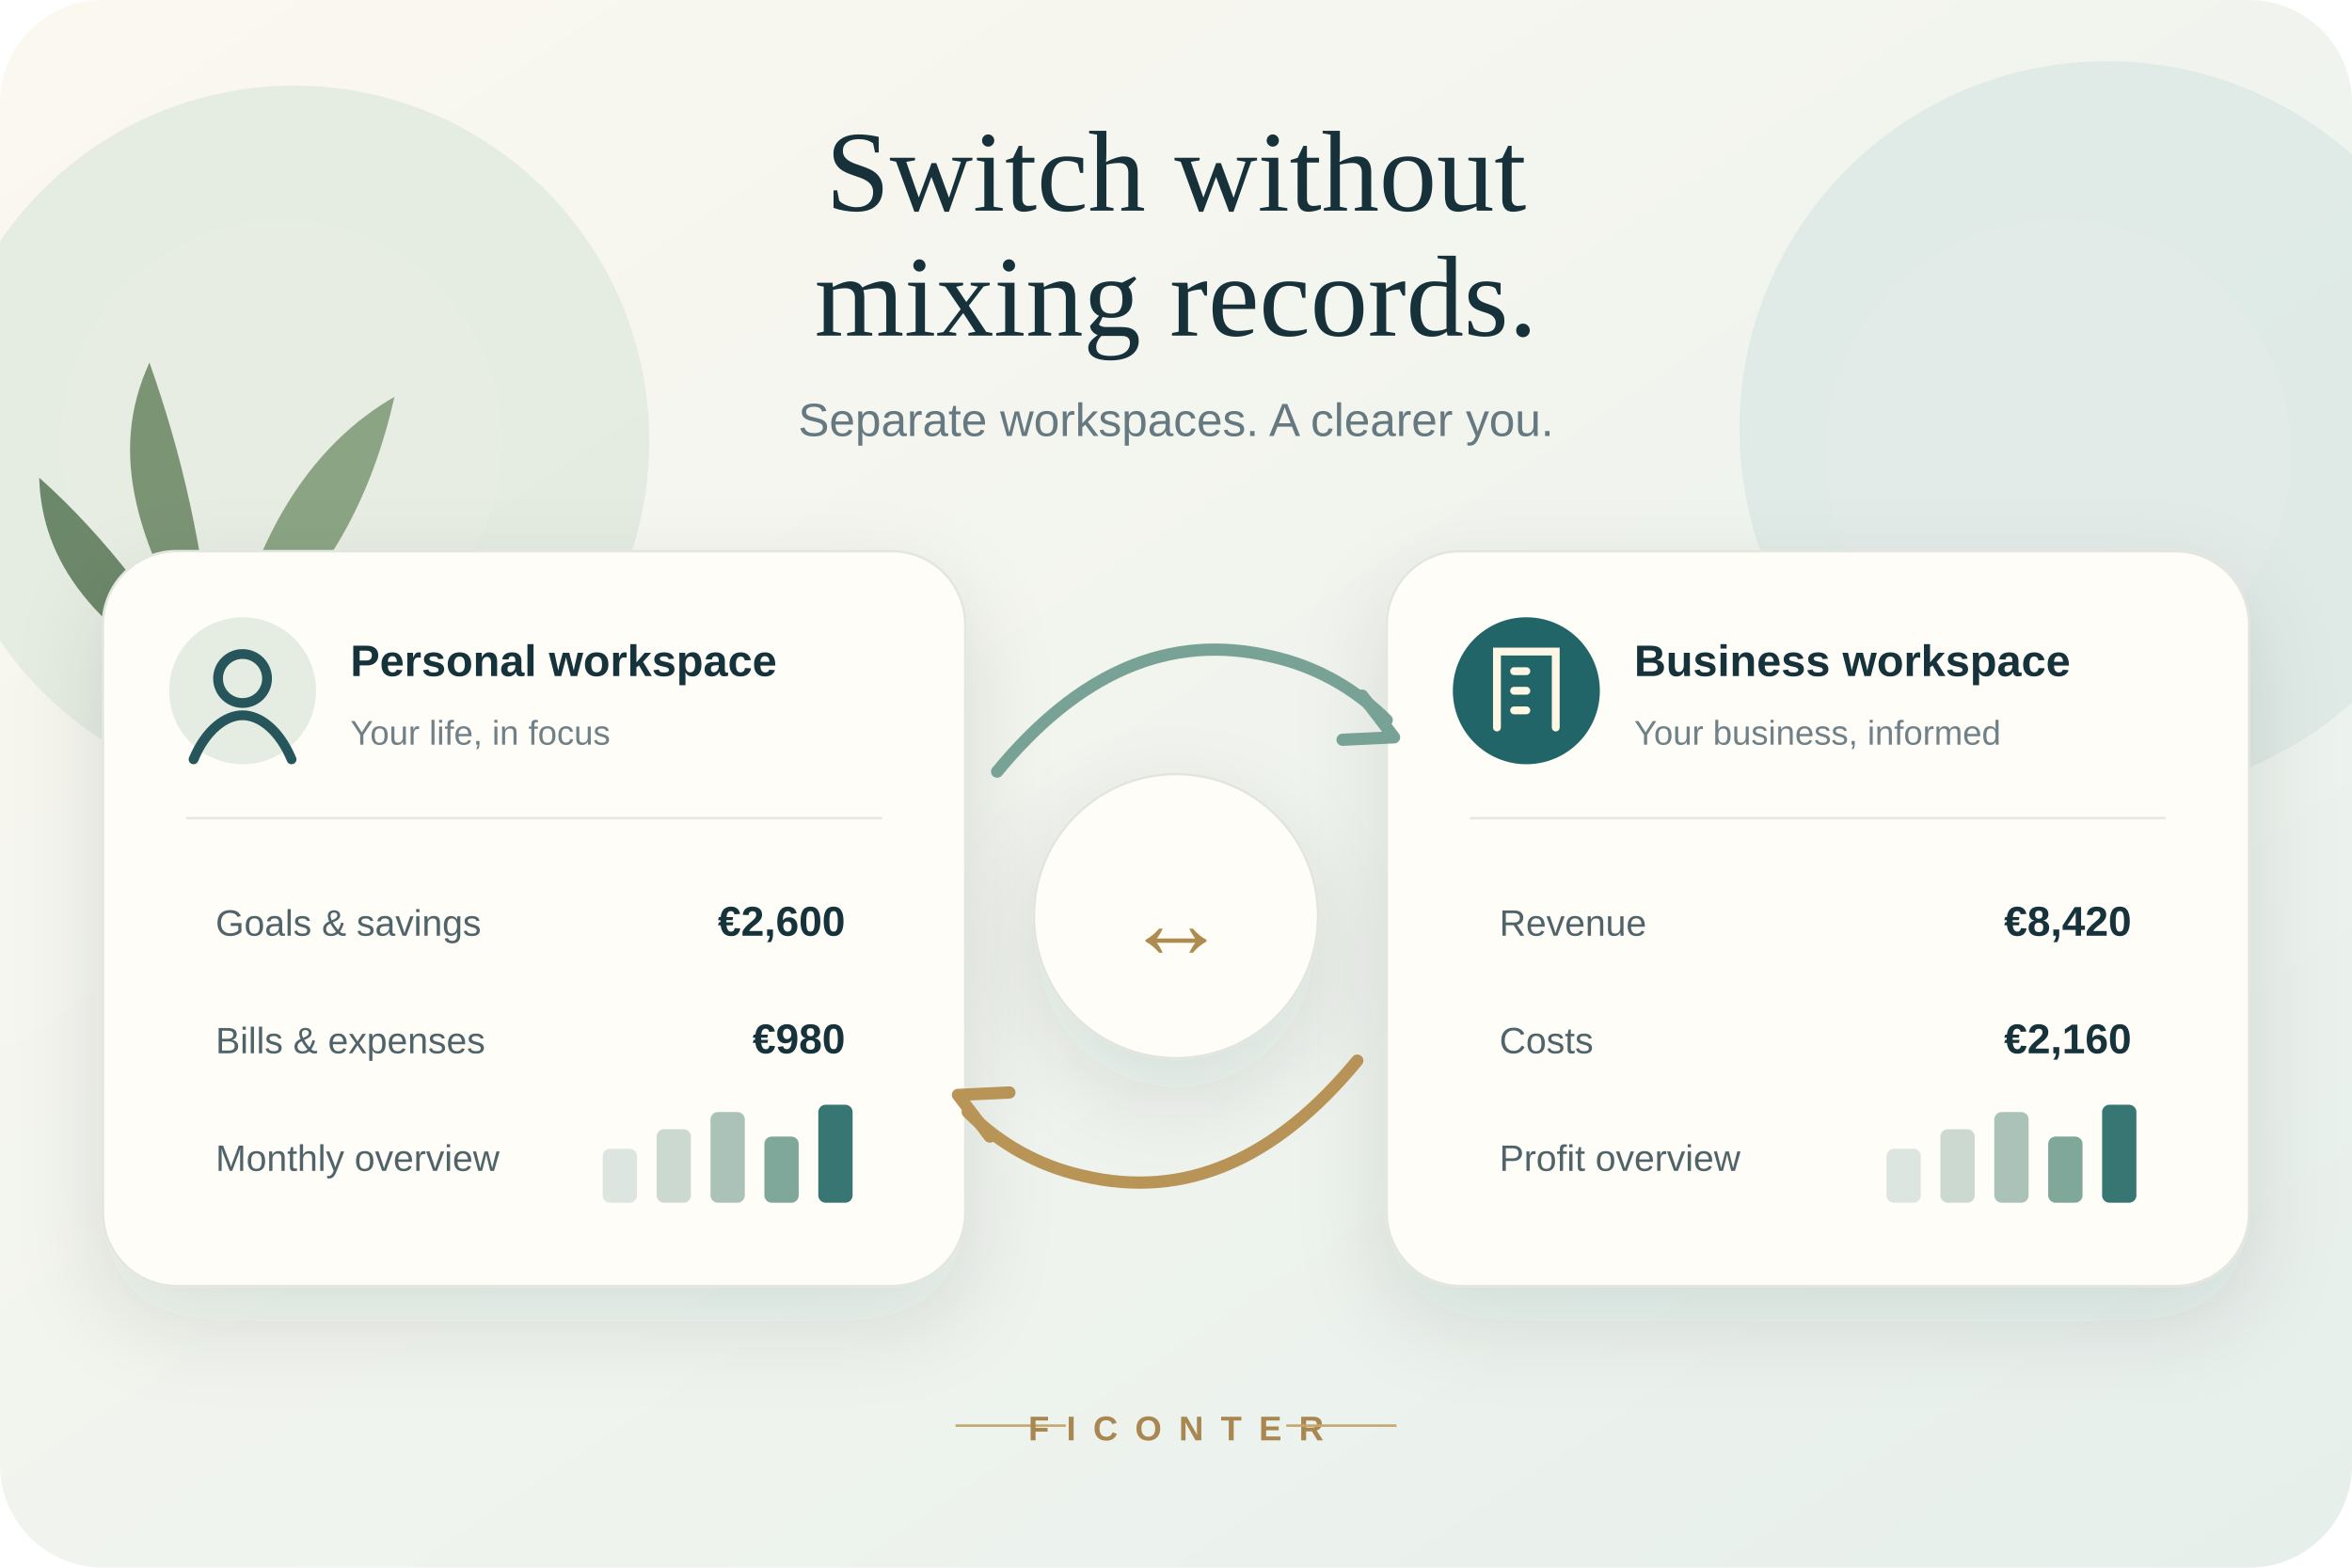
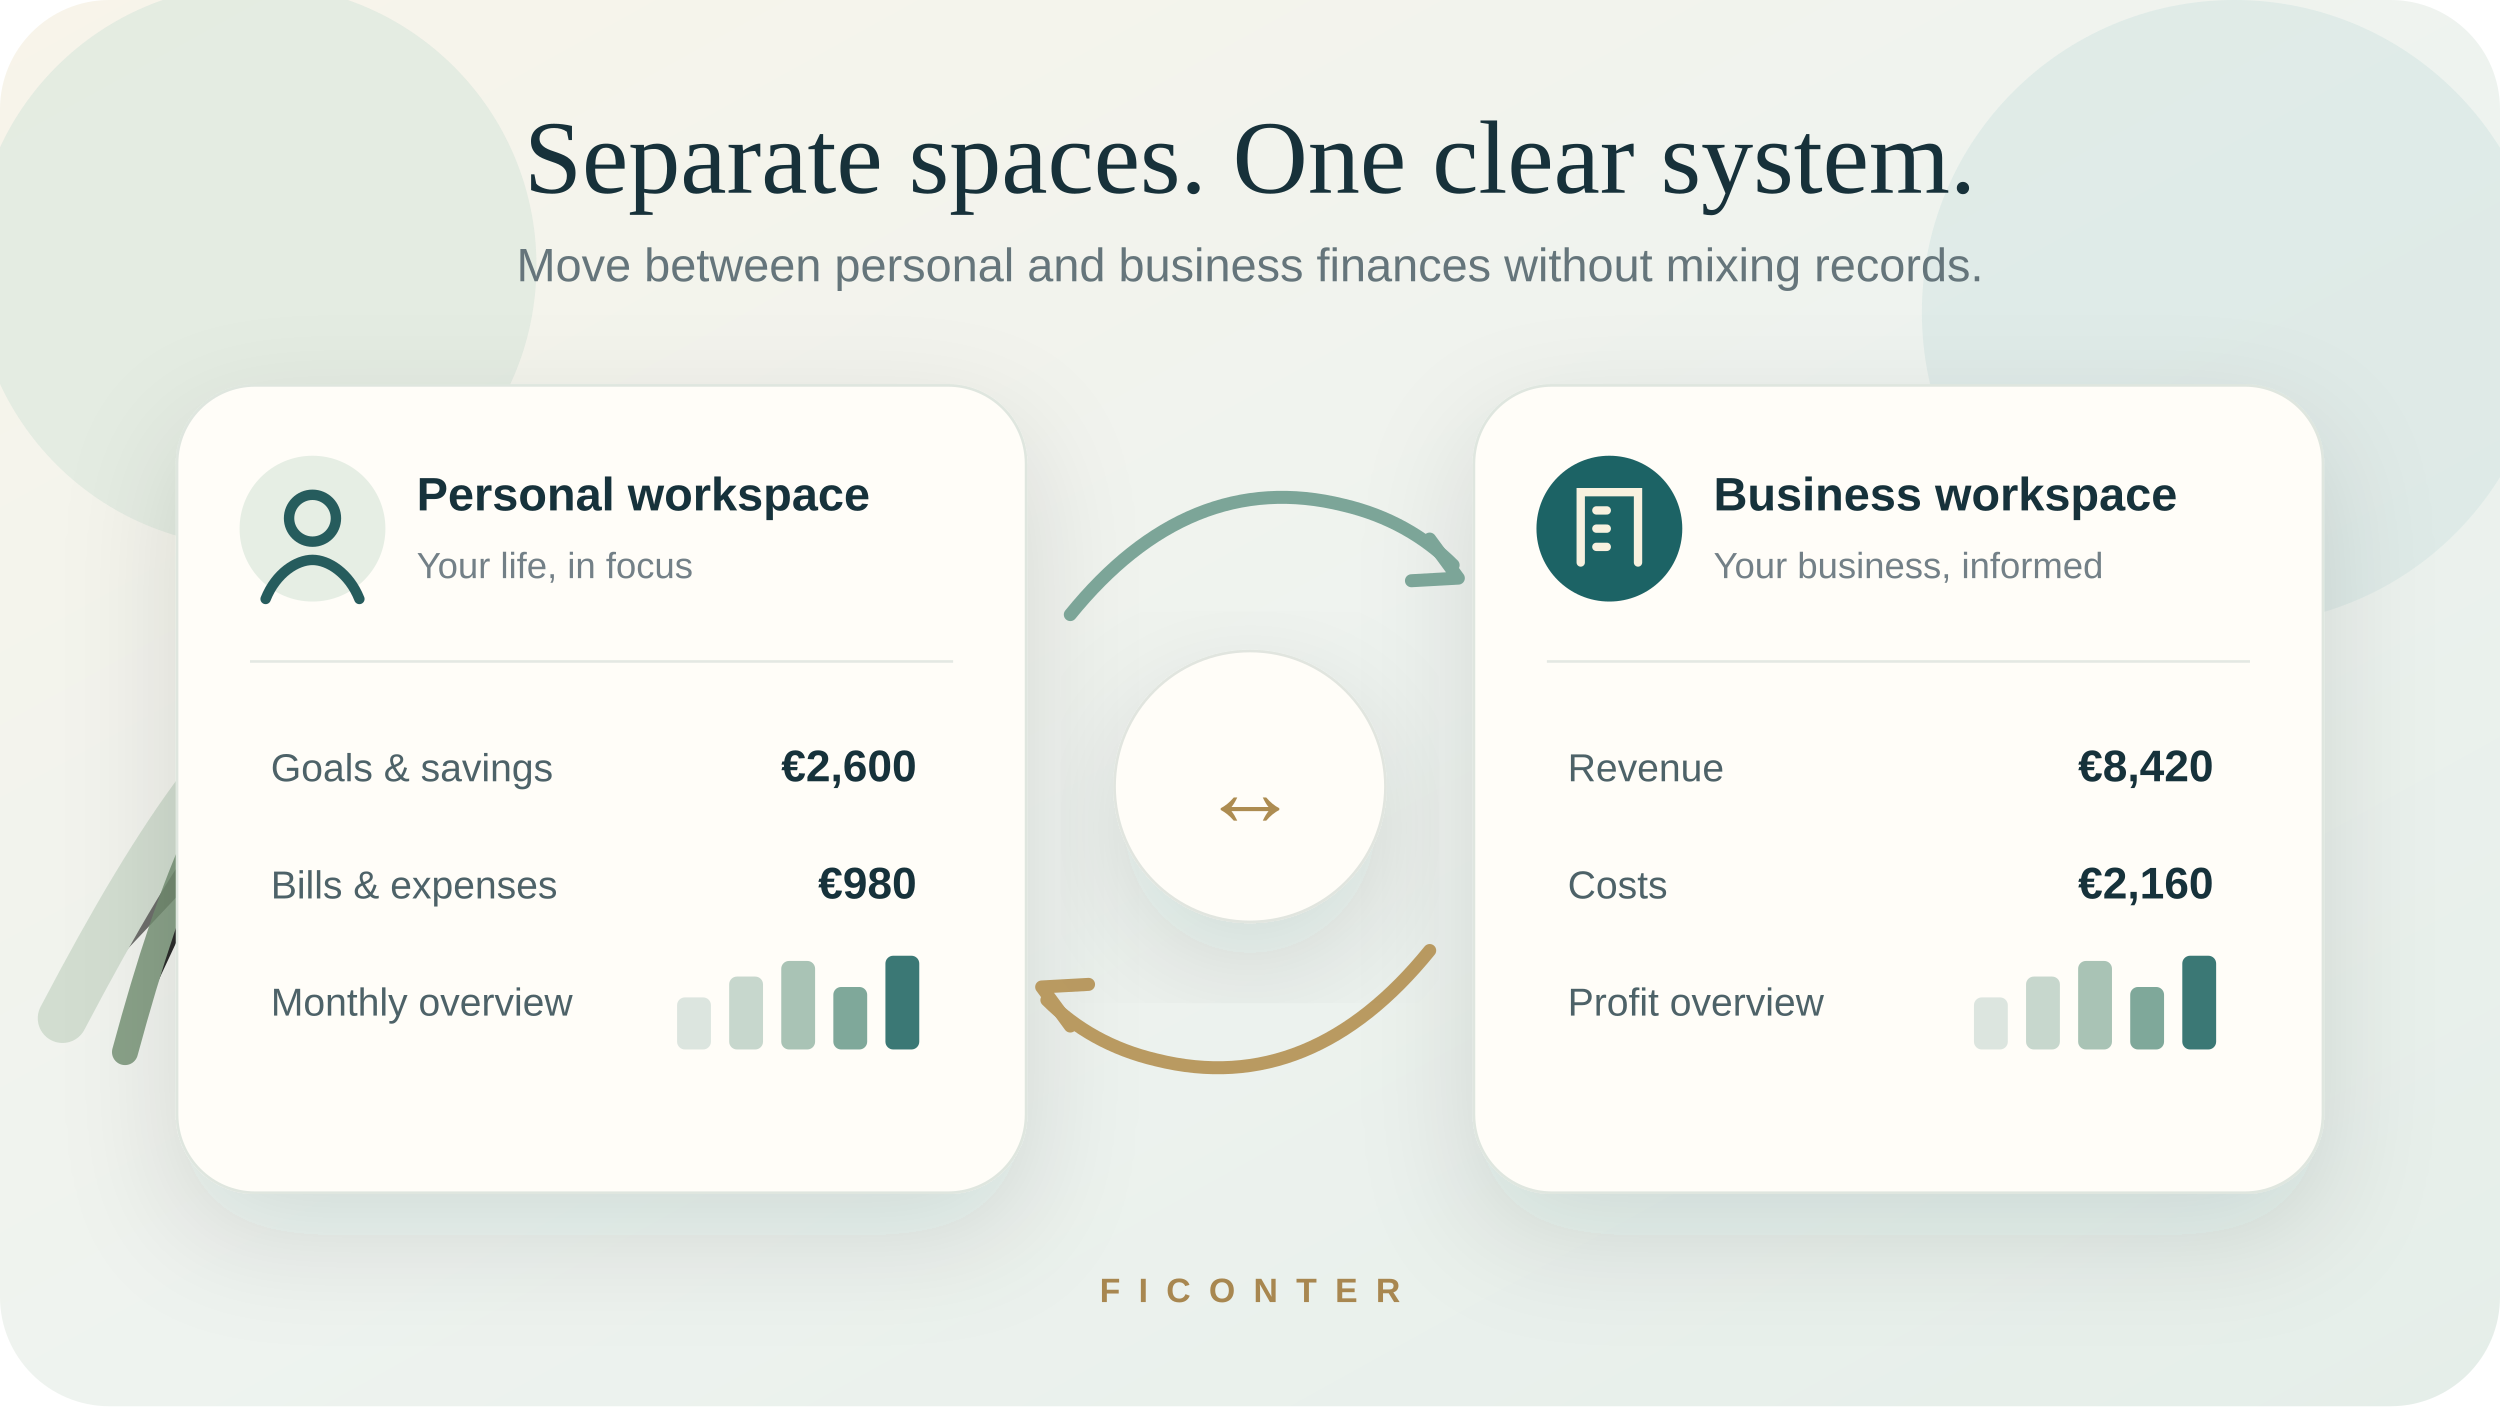
- <svg xmlns="http://www.w3.org/2000/svg" width="960" height="640" viewBox="0 0 960 640" role="img" aria-labelledby="title desc">
+ <svg xmlns="http://www.w3.org/2000/svg" width="960" height="540" viewBox="0 0 960 540" role="img" aria-labelledby="title desc">
  <defs>
    <linearGradient id="bg" x1="0" y1="0" x2="1" y2="1">
-       <stop offset="0" stop-color="#fbf8f0" />
-       <stop offset="0.54" stop-color="#f0f4ee" />
-       <stop offset="1" stop-color="#e6efeb" />
+       <stop offset="0" stop-color="#f8f4ea" />
+       <stop offset="0.52" stop-color="#eef3ef" />
+       <stop offset="1" stop-color="#e5eee9" />
    </linearGradient>
-     <filter id="shadow" x="-25%" y="-35%" width="150%" height="175%">
-       <feDropShadow dx="0" dy="14" stdDeviation="18" flood-color="#173238" flood-opacity=".11" />
+     <linearGradient id="gold" x1="0" y1="0" x2="1" y2="0">
+       <stop offset="0" stop-color="#b99a61" />
+       <stop offset="1" stop-color="#d7c18d" />
+     </linearGradient>
+     <filter id="shadow" x="-20%" y="-30%" width="140%" height="160%">
+       <feDropShadow dx="0" dy="16" stdDeviation="22" flood-color="#173238" flood-opacity=".12" />
    </filter>
  </defs>
-   <rect width="960" height="640" rx="42" fill="url(#bg)" />
-   <circle cx="120" cy="180" r="145" fill="#dfe8dc" opacity=".75" />
-   <circle cx="860" cy="175" r="150" fill="#dbe8e5" opacity=".78" />
-   <circle cx="115" cy="180" r="90" fill="#e9eee4" opacity=".8" />
-   <circle cx="840" cy="185" r="95" fill="#e4ece9" opacity=".82" />
-   <g opacity=".9">
-     <rect x="70" y="250" width="34" height="165" rx="17" fill="#ded8c8" />
-     <path d="M88 275c-33-52-44-90-27-127 13 37 22 74 27 127Z" fill="#6f8b68" />
-     <path d="M93 270c11-53 35-89 68-108-11 49-34 84-68 108Z" fill="#819c79" />
-     <path d="M86 283c-47-25-69-53-70-88 28 25 50 55 70 88Z" fill="#5f7d5d" />
-   </g>
-   <text x="480" y="86" text-anchor="middle" font-family="Georgia,Times New Roman,serif" font-size="47" font-weight="500" fill="#17313a">Switch without</text>
-   <text x="480" y="137" text-anchor="middle" font-family="Georgia,Times New Roman,serif" font-size="47" font-weight="500" fill="#17313a">mixing records.</text>
-   <text x="480" y="178" text-anchor="middle" font-family="Arial,sans-serif" font-size="19" fill="#667980">Separate workspaces. A clearer you.</text>
+   <rect width="960" height="540" rx="42" fill="url(#bg)" />
+   <circle cx="98" cy="102" r="108" fill="#dfe9df" opacity=".78" />
+   <circle cx="858" cy="120" r="120" fill="#d9e8e5" opacity=".72" />
+   <path d="M24 391c41-78 66-110 103-139 22-17 52-36 72-47" stroke="#b8cbb8" stroke-width="19" stroke-linecap="round" opacity=".55" />
+   <path d="M48 404c19-70 35-107 72-154" stroke="#738f72" stroke-width="10" stroke-linecap="round" opacity=".82" />
+   <text x="480" y="74" text-anchor="middle" font-family="Georgia,Times New Roman,serif" font-size="40" fill="#17313a">Separate spaces. One clear system.</text>
+   <text x="480" y="108" text-anchor="middle" font-family="Arial,sans-serif" font-size="18" fill="#65757b">Move between personal and business finances without mixing records.</text>
  <g filter="url(#shadow)">
-     <rect x="42" y="225" width="352" height="300" rx="30" fill="#fffdf8" stroke="#e2e6df" />
-     <circle cx="99" cy="282" r="30" fill="#e5ede2" />
-     <path d="M99 267a10 10 0 1 0 0 20 10 10 0 0 0 0-20Zm-20 43c5-12 13-18 20-18s15 6 20 18" fill="none" stroke="#25575b" stroke-width="4" stroke-linecap="round" />
-     <text x="143" y="276" font-family="Arial,sans-serif" font-size="18" font-weight="700" fill="#17313a">Personal workspace</text>
-     <text x="143" y="304" font-family="Arial,sans-serif" font-size="14" fill="#6f8087">Your life, in focus</text>
-     <line x1="76" y1="334" x2="360" y2="334" stroke="#e5e9e4" />
-     <g font-family="Arial,sans-serif">
-       <text x="88" y="382" font-size="15" fill="#4f6469">Goals &amp; savings</text>
-       <text x="345" y="382" text-anchor="end" font-size="17" font-weight="700" fill="#17313a">€2,600</text>
-       <text x="88" y="430" font-size="15" fill="#4f6469">Bills &amp; expenses</text>
-       <text x="345" y="430" text-anchor="end" font-size="17" font-weight="700" fill="#17313a">€980</text>
-       <text x="88" y="478" font-size="15" fill="#4f6469">Monthly overview</text>
-     </g>
-     <g transform="translate(246 451)">
-       <rect x="0" y="18" width="14" height="22" rx="3" fill="#dce5df" />
-       <rect x="22" y="10" width="14" height="30" rx="3" fill="#cbd9d0" />
-       <rect x="44" y="3" width="14" height="37" rx="3" fill="#aac2b7" />
-       <rect x="66" y="13" width="14" height="27" rx="3" fill="#7fa79a" />
-       <rect x="88" y="0" width="14" height="40" rx="3" fill="#397673" />
+     <rect x="68" y="148" width="326" height="310" rx="30" fill="#fffdf8" stroke="#dfe6df" />
+     <circle cx="120" cy="203" r="28" fill="#e6eee4" />
+     <path d="M120 190a9 9 0 1 0 0 18 9 9 0 0 0 0-18Zm-18 40c4-10 12-15 18-15s14 5 18 15" fill="none" stroke="#285b5d" stroke-width="4" stroke-linecap="round" />
+     <text x="160" y="196" font-family="Arial,sans-serif" font-size="18" font-weight="700" fill="#17313a">Personal workspace</text>
+     <text x="160" y="222" font-family="Arial,sans-serif" font-size="14" fill="#738087">Your life, in focus</text>
+     <line x1="96" y1="254" x2="366" y2="254" stroke="#e4e8e3" />
+     <text x="104" y="300" font-family="Arial,sans-serif" font-size="15" fill="#4e6268">Goals &amp; savings</text>
+     <text x="352" y="300" text-anchor="end" font-family="Arial,sans-serif" font-size="17" font-weight="700" fill="#17313a">€2,600</text>
+     <text x="104" y="345" font-family="Arial,sans-serif" font-size="15" fill="#4e6268">Bills &amp; expenses</text>
+     <text x="352" y="345" text-anchor="end" font-family="Arial,sans-serif" font-size="17" font-weight="700" fill="#17313a">€980</text>
+     <text x="104" y="390" font-family="Arial,sans-serif" font-size="15" fill="#4e6268">Monthly overview</text>
+     <g transform="translate(260 367)">
+       <rect x="0" y="16" width="13" height="20" rx="3" fill="#dce5df" />
+       <rect x="20" y="8" width="13" height="28" rx="3" fill="#c7d7cd" />
+       <rect x="40" y="2" width="13" height="34" rx="3" fill="#a9c3b5" />
+       <rect x="60" y="12" width="13" height="24" rx="3" fill="#7fa89a" />
+       <rect x="80" y="0" width="13" height="36" rx="3" fill="#3b7875" />
    </g>
  </g>
  <g filter="url(#shadow)">
-     <rect x="566" y="225" width="352" height="300" rx="30" fill="#fffdf8" stroke="#e2e6df" />
-     <circle cx="623" cy="282" r="30" fill="#216568" />
-     <path d="M611 297v-31h24v31m-17-23h5m-5 8h5m-5 8h5" fill="none" stroke="#fff6e3" stroke-width="3.2" stroke-linecap="round" />
-     <text x="667" y="276" font-family="Arial,sans-serif" font-size="18" font-weight="700" fill="#17313a">Business workspace</text>
-     <text x="667" y="304" font-family="Arial,sans-serif" font-size="14" fill="#6f8087">Your business, informed</text>
-     <line x1="600" y1="334" x2="884" y2="334" stroke="#e5e9e4" />
-     <g font-family="Arial,sans-serif">
-       <text x="612" y="382" font-size="15" fill="#4f6469">Revenue</text>
-       <text x="870" y="382" text-anchor="end" font-size="17" font-weight="700" fill="#17313a">€8,420</text>
-       <text x="612" y="430" font-size="15" fill="#4f6469">Costs</text>
-       <text x="870" y="430" text-anchor="end" font-size="17" font-weight="700" fill="#17313a">€2,160</text>
-       <text x="612" y="478" font-size="15" fill="#4f6469">Profit overview</text>
-     </g>
-     <g transform="translate(770 451)">
-       <rect x="0" y="18" width="14" height="22" rx="3" fill="#dce5df" />
-       <rect x="22" y="10" width="14" height="30" rx="3" fill="#cbd9d0" />
-       <rect x="44" y="3" width="14" height="37" rx="3" fill="#aac2b7" />
-       <rect x="66" y="13" width="14" height="27" rx="3" fill="#7fa79a" />
-       <rect x="88" y="0" width="14" height="40" rx="3" fill="#397673" />
+     <rect x="566" y="148" width="326" height="310" rx="30" fill="#fffdf8" stroke="#dfe6df" />
+     <circle cx="618" cy="203" r="28" fill="#1f6365" />
+     <path d="M607 216v-27h22v27m-16-20h4m-4 7h4m-4 7h4" fill="none" stroke="#f8f1df" stroke-width="3.2" stroke-linecap="round" />
+     <text x="658" y="196" font-family="Arial,sans-serif" font-size="18" font-weight="700" fill="#17313a">Business workspace</text>
+     <text x="658" y="222" font-family="Arial,sans-serif" font-size="14" fill="#738087">Your business, informed</text>
+     <line x1="594" y1="254" x2="864" y2="254" stroke="#e4e8e3" />
+     <text x="602" y="300" font-family="Arial,sans-serif" font-size="15" fill="#4e6268">Revenue</text>
+     <text x="850" y="300" text-anchor="end" font-family="Arial,sans-serif" font-size="17" font-weight="700" fill="#17313a">€8,420</text>
+     <text x="602" y="345" font-family="Arial,sans-serif" font-size="15" fill="#4e6268">Costs</text>
+     <text x="850" y="345" text-anchor="end" font-family="Arial,sans-serif" font-size="17" font-weight="700" fill="#17313a">€2,160</text>
+     <text x="602" y="390" font-family="Arial,sans-serif" font-size="15" fill="#4e6268">Profit overview</text>
+     <g transform="translate(758 367)">
+       <rect x="0" y="16" width="13" height="20" rx="3" fill="#dce5df" />
+       <rect x="20" y="8" width="13" height="28" rx="3" fill="#c7d7cd" />
+       <rect x="40" y="2" width="13" height="34" rx="3" fill="#a9c3b5" />
+       <rect x="60" y="12" width="13" height="24" rx="3" fill="#7fa89a" />
+       <rect x="80" y="0" width="13" height="36" rx="3" fill="#3b7875" />
    </g>
  </g>
  <g>
-     <path d="M407 315c33-40 70-57 112-47 18 4 34 13 47 26" fill="none" stroke="#79a296" stroke-width="5" stroke-linecap="round" />
-     <path d="M556 284l13 17-21 1" fill="none" stroke="#79a296" stroke-width="5" stroke-linecap="round" stroke-linejoin="round" />
-     <path d="M554 433c-33 40-70 57-112 47-18-4-34-13-47-26" fill="none" stroke="#b99457" stroke-width="5" stroke-linecap="round" />
-     <path d="M404 464l-13-17 21-1" fill="none" stroke="#b99457" stroke-width="5" stroke-linecap="round" stroke-linejoin="round" />
-     <circle cx="480" cy="374" r="58" fill="#fffdf8" stroke="#e2e5df" filter="url(#shadow)" />
-     <text x="480" y="391" text-anchor="middle" font-family="Arial,sans-serif" font-size="42" font-weight="700" fill="#ae8c50">↔</text>
+     <path d="M411 236c30-37 65-52 105-42 17 4 31 12 42 23" fill="none" stroke="#7ca598" stroke-width="5" stroke-linecap="round" />
+     <path d="M549 207l11 15-18 1" fill="none" stroke="#7ca598" stroke-width="5" stroke-linecap="round" stroke-linejoin="round" />
+     <path d="M549 365c-30 37-65 52-105 42-17-4-31-12-42-23" fill="none" stroke="#b99a61" stroke-width="5" stroke-linecap="round" />
+     <path d="M411 394l-11-15 18-1" fill="none" stroke="#b99a61" stroke-width="5" stroke-linecap="round" stroke-linejoin="round" />
+     <circle cx="480" cy="302" r="52" fill="#fffdf8" stroke="#e1e5df" filter="url(#shadow)" />
+     <text x="480" y="317" text-anchor="middle" font-family="Arial,sans-serif" font-size="38" font-weight="700" fill="#ad8c51">↔</text>
  </g>
-   <line x1="390" y1="582" x2="435" y2="582" stroke="#c5a76c" />
-   <text x="480" y="588" text-anchor="middle" font-family="Arial,sans-serif" font-size="14" font-weight="700" letter-spacing="7" fill="#a88750">FICONTER</text>
-   <line x1="525" y1="582" x2="570" y2="582" stroke="#c5a76c" />
+   <text x="480" y="500" text-anchor="middle" font-family="Arial,sans-serif" font-size="13" font-weight="700" letter-spacing="7" fill="#a88750">FICONTER</text>
</svg>
